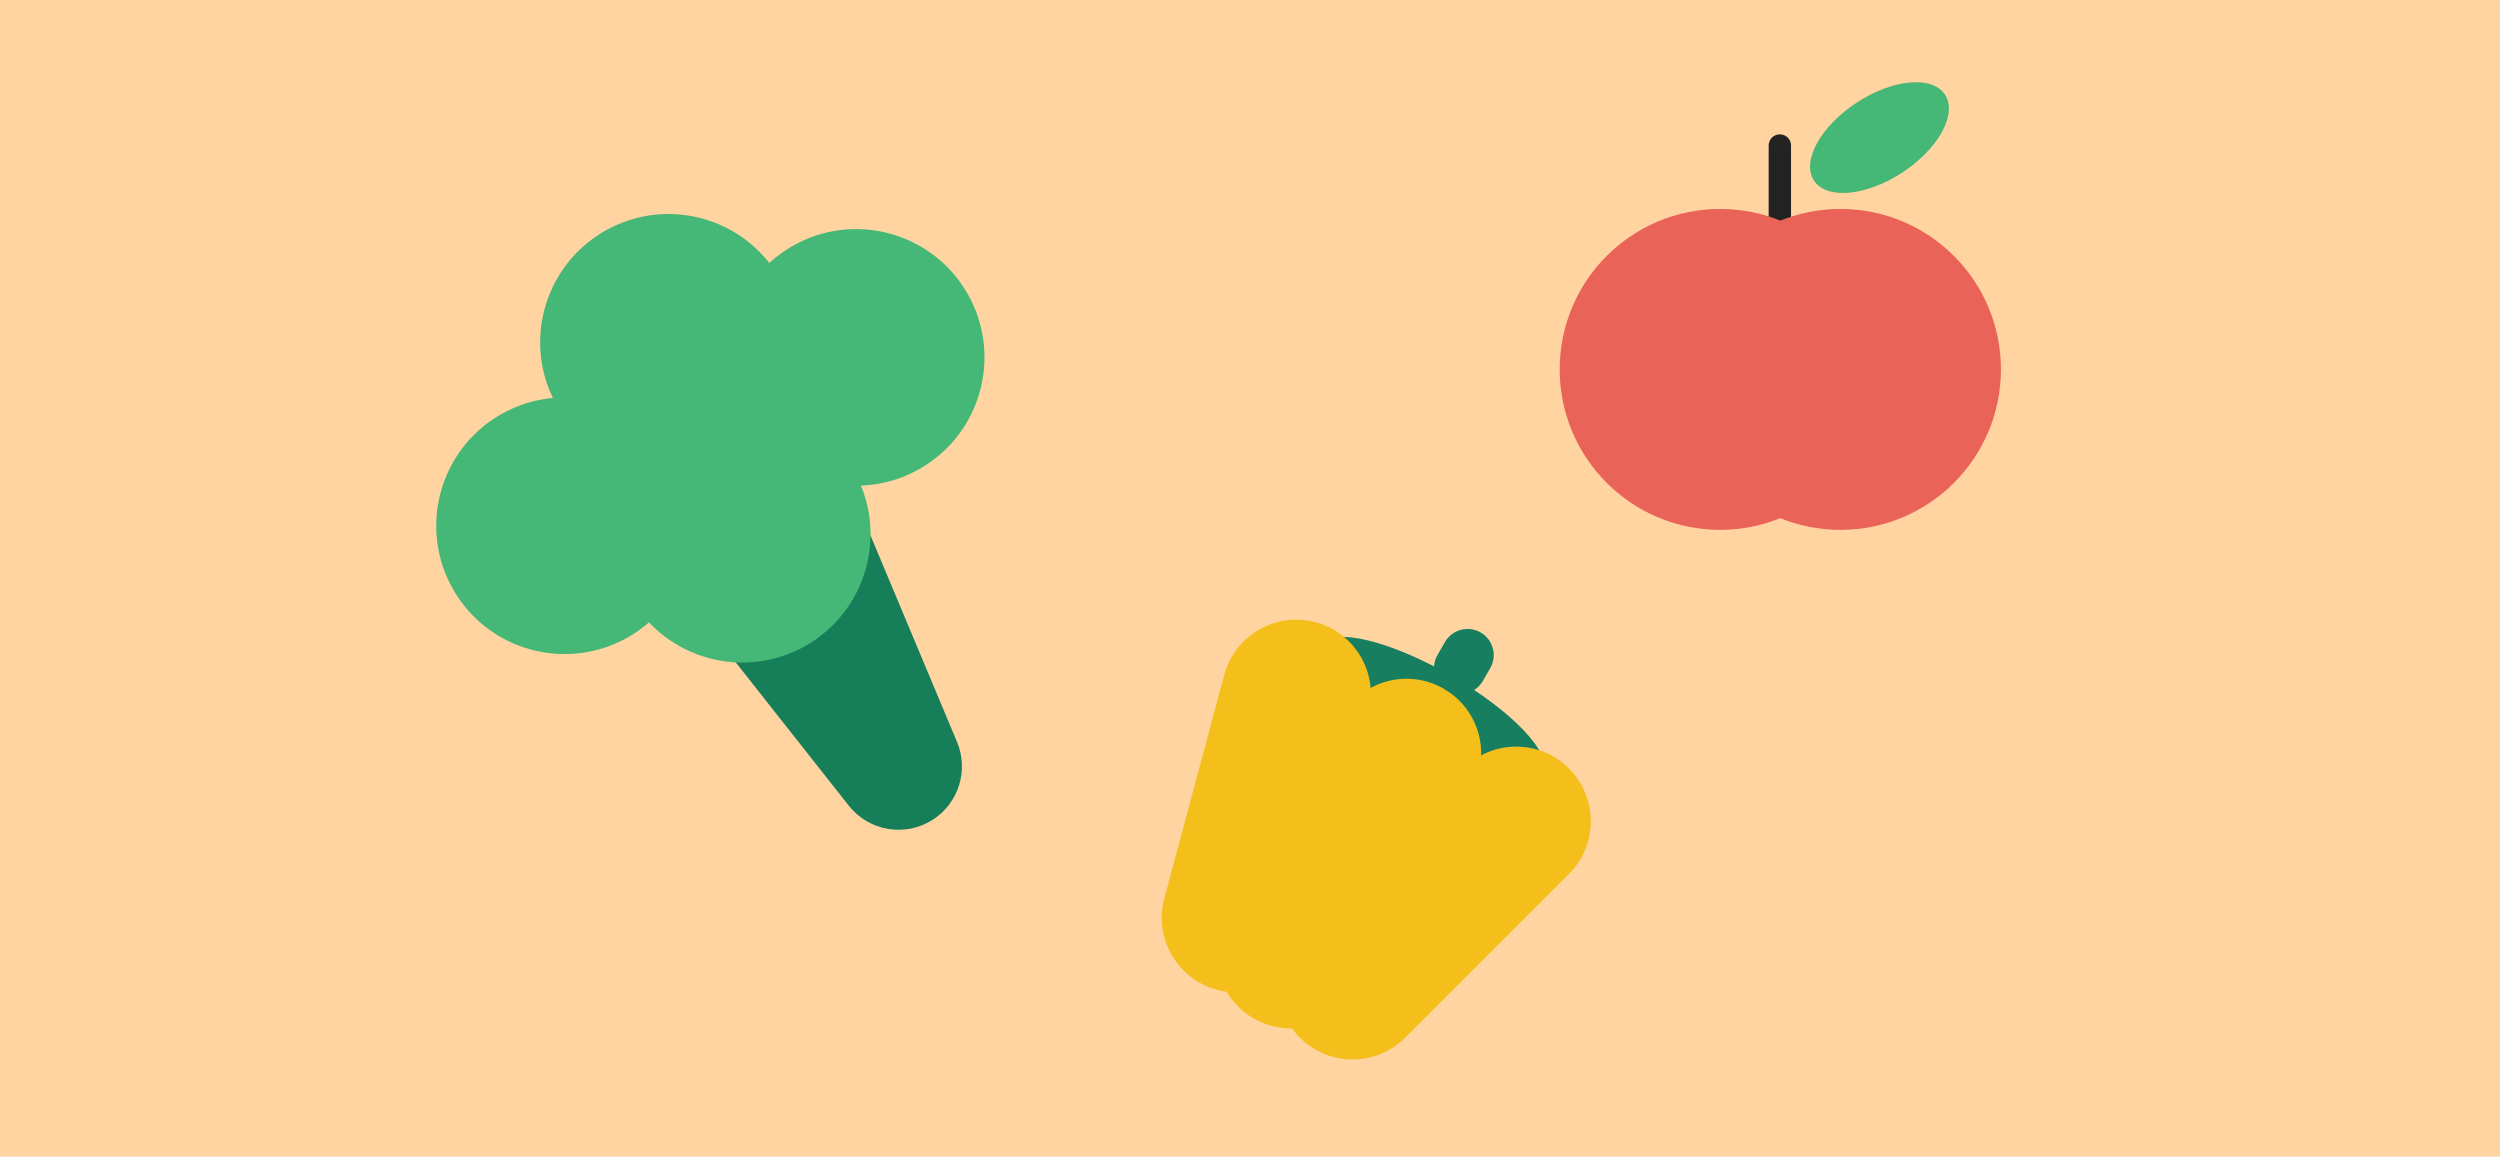
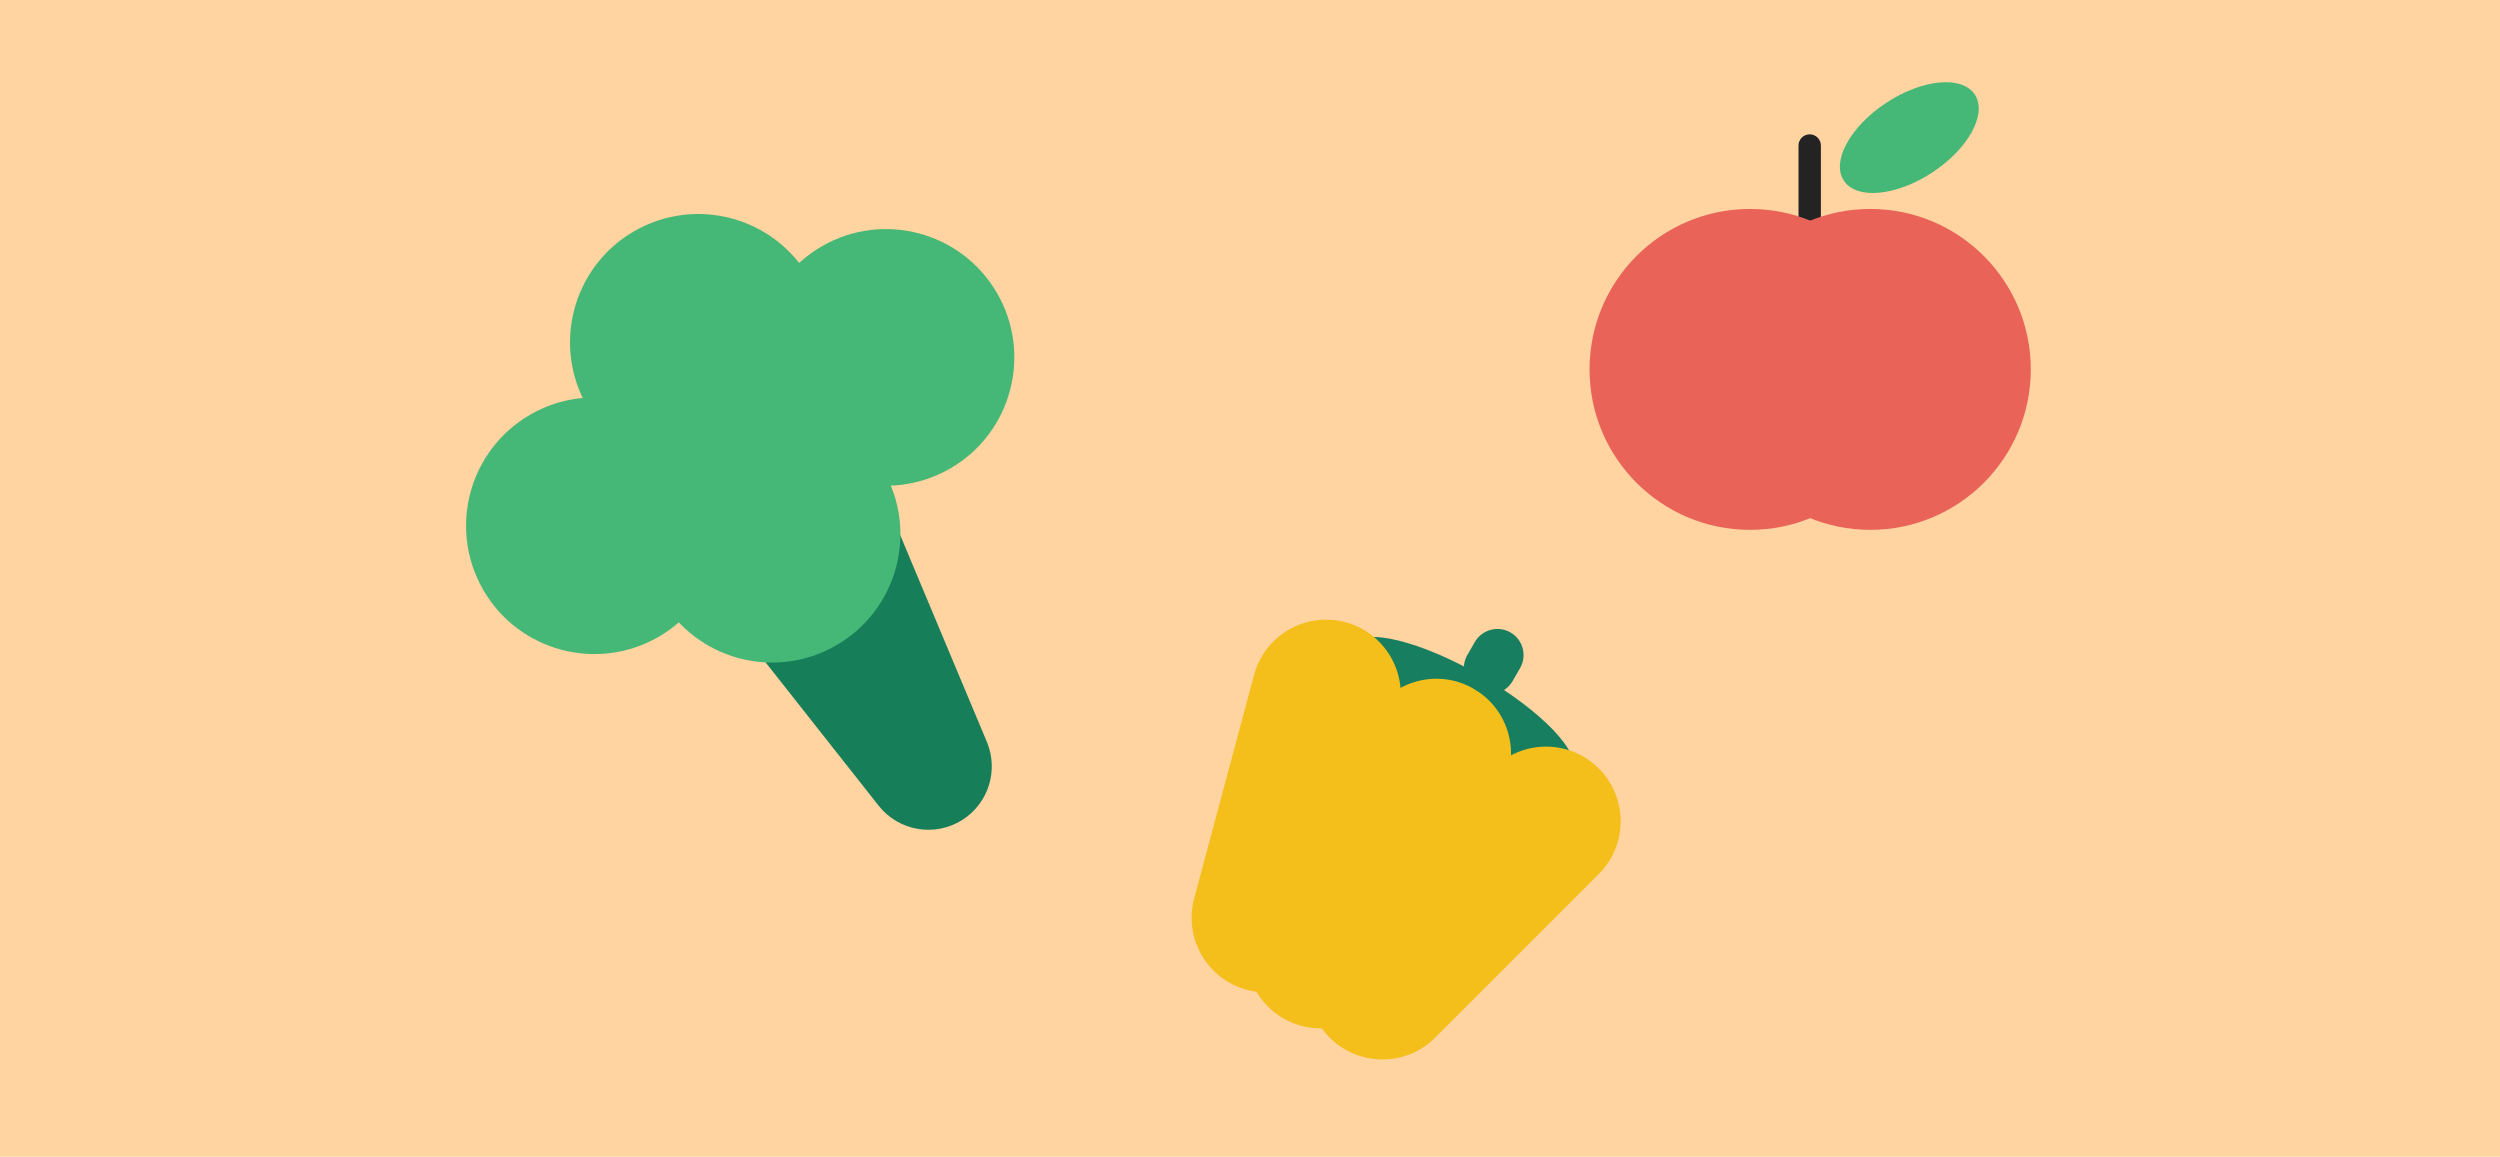
<svg xmlns="http://www.w3.org/2000/svg" width="335" height="155" viewBox="0 0 335 155" fill="none">
  <path d="M0 0H335V155H0V0Z" fill="#FFD4A1" />
-   <mask id="mask0_1205_130102" style="mask-type:alpha" maskUnits="userSpaceOnUse" x="0" y="0" width="335" height="155">
-     <path d="M0 0H335V155H0V0Z" fill="#5DADF3" />
+   <mask id="mask0_1223_143756" style="mask-type:alpha" maskUnits="userSpaceOnUse" x="0" y="0" width="335" height="155">
+     <path d="M0 20C0 8.954 8.954 0 20 0H315C326.046 0 335 8.954 335 20V135C335 146.046 326.046 155 315 155H20C8.954 155 0 146.046 0 135V20Z" fill="#5DADF3" />
  </mask>
-   <g mask="url(#mask0_1205_130102)">
-     <rect x="237" y="18" width="3" height="18" rx="1.5" fill="#232323" />
-     <ellipse cx="251.848" cy="18.439" rx="10.5" ry="5.595" transform="rotate(-33.2802 251.848 18.4393)" fill="#45B776" />
-     <circle cx="230.5" cy="49.5" r="21.5" fill="#E96358" />
-     <circle cx="246.625" cy="49.5" r="21.5" fill="#E96358" />
+   <g mask="url(#mask0_1223_143756)">
+     <rect x="241" y="18" width="3" height="18" rx="1.5" fill="#232323" />
+     <ellipse cx="255.848" cy="18.439" rx="10.5" ry="5.595" transform="rotate(-33.2802 255.848 18.4393)" fill="#45B776" />
+     <circle cx="234.5" cy="49.5" r="21.5" fill="#E96358" />
+     <circle cx="250.625" cy="49.5" r="21.5" fill="#E96358" />
  </g>
-   <path d="M90.441 78.428C86.666 73.642 88.013 66.622 93.292 63.574L99.503 59.988C104.72 56.976 111.397 59.227 113.726 64.783L128.239 99.411C129.835 103.22 128.461 107.625 124.983 109.851V109.851C121.304 112.205 116.438 111.386 113.733 107.957L90.441 78.428Z" fill="#167E59" />
-   <circle cx="75.647" cy="70.453" r="17.191" transform="rotate(-30 75.6466 70.4534)" fill="#45B776" />
-   <circle cx="89.575" cy="45.87" r="17.191" transform="rotate(-30 89.5749 45.8695)" fill="#45B776" />
-   <circle cx="99.463" cy="71.591" r="17.191" transform="rotate(-30 99.4628 71.5912)" fill="#45B776" />
-   <circle cx="114.727" cy="47.89" r="17.191" transform="rotate(-30 114.727 47.8899)" fill="#45B776" />
-   <ellipse cx="191.974" cy="94.892" rx="17" ry="5" transform="rotate(30 191.974 94.8923)" fill="#177E60" />
-   <rect x="166.631" y="80.788" width="20" height="51" rx="10" transform="rotate(15 166.631 80.7881)" fill="#F4BE1B" />
-   <rect x="184.814" y="87.294" width="20" height="51" rx="10" transform="rotate(30 184.814 87.2942)" fill="#F4BE1B" />
-   <rect x="203.167" y="95.905" width="20" height="51" rx="10" transform="rotate(45 203.167 95.9052)" fill="#F4BE1B" />
-   <rect x="195.376" y="83" width="7" height="9" rx="3.5" transform="rotate(30 195.376 83)" fill="#177E60" />
+   <path d="M94.441 78.428C90.666 73.642 92.013 66.622 97.292 63.574L103.503 59.988C108.72 56.976 115.397 59.227 117.726 64.783L132.239 99.411C133.835 103.22 132.461 107.625 128.983 109.851V109.851C125.304 112.205 120.438 111.386 117.733 107.957L94.441 78.428Z" fill="#167E59" />
+   <circle cx="79.647" cy="70.453" r="17.191" transform="rotate(-30 79.6468 70.4534)" fill="#45B776" />
+   <circle cx="93.575" cy="45.87" r="17.191" transform="rotate(-30 93.5749 45.8695)" fill="#45B776" />
+   <circle cx="103.463" cy="71.591" r="17.191" transform="rotate(-30 103.463 71.5912)" fill="#45B776" />
+   <circle cx="118.727" cy="47.89" r="17.191" transform="rotate(-30 118.727 47.8899)" fill="#45B776" />
+   <ellipse cx="195.974" cy="94.892" rx="17" ry="5" transform="rotate(30 195.974 94.8923)" fill="#177E60" />
+   <rect x="170.631" y="80.788" width="20" height="51" rx="10" transform="rotate(15 170.631 80.7881)" fill="#F4BE1B" />
+   <rect x="188.814" y="87.294" width="20" height="51" rx="10" transform="rotate(30 188.814 87.2942)" fill="#F4BE1B" />
+   <rect x="207.167" y="95.905" width="20" height="51" rx="10" transform="rotate(45 207.167 95.9052)" fill="#F4BE1B" />
+   <rect x="199.376" y="83" width="7" height="9" rx="3.5" transform="rotate(30 199.376 83)" fill="#177E60" />
</svg>
